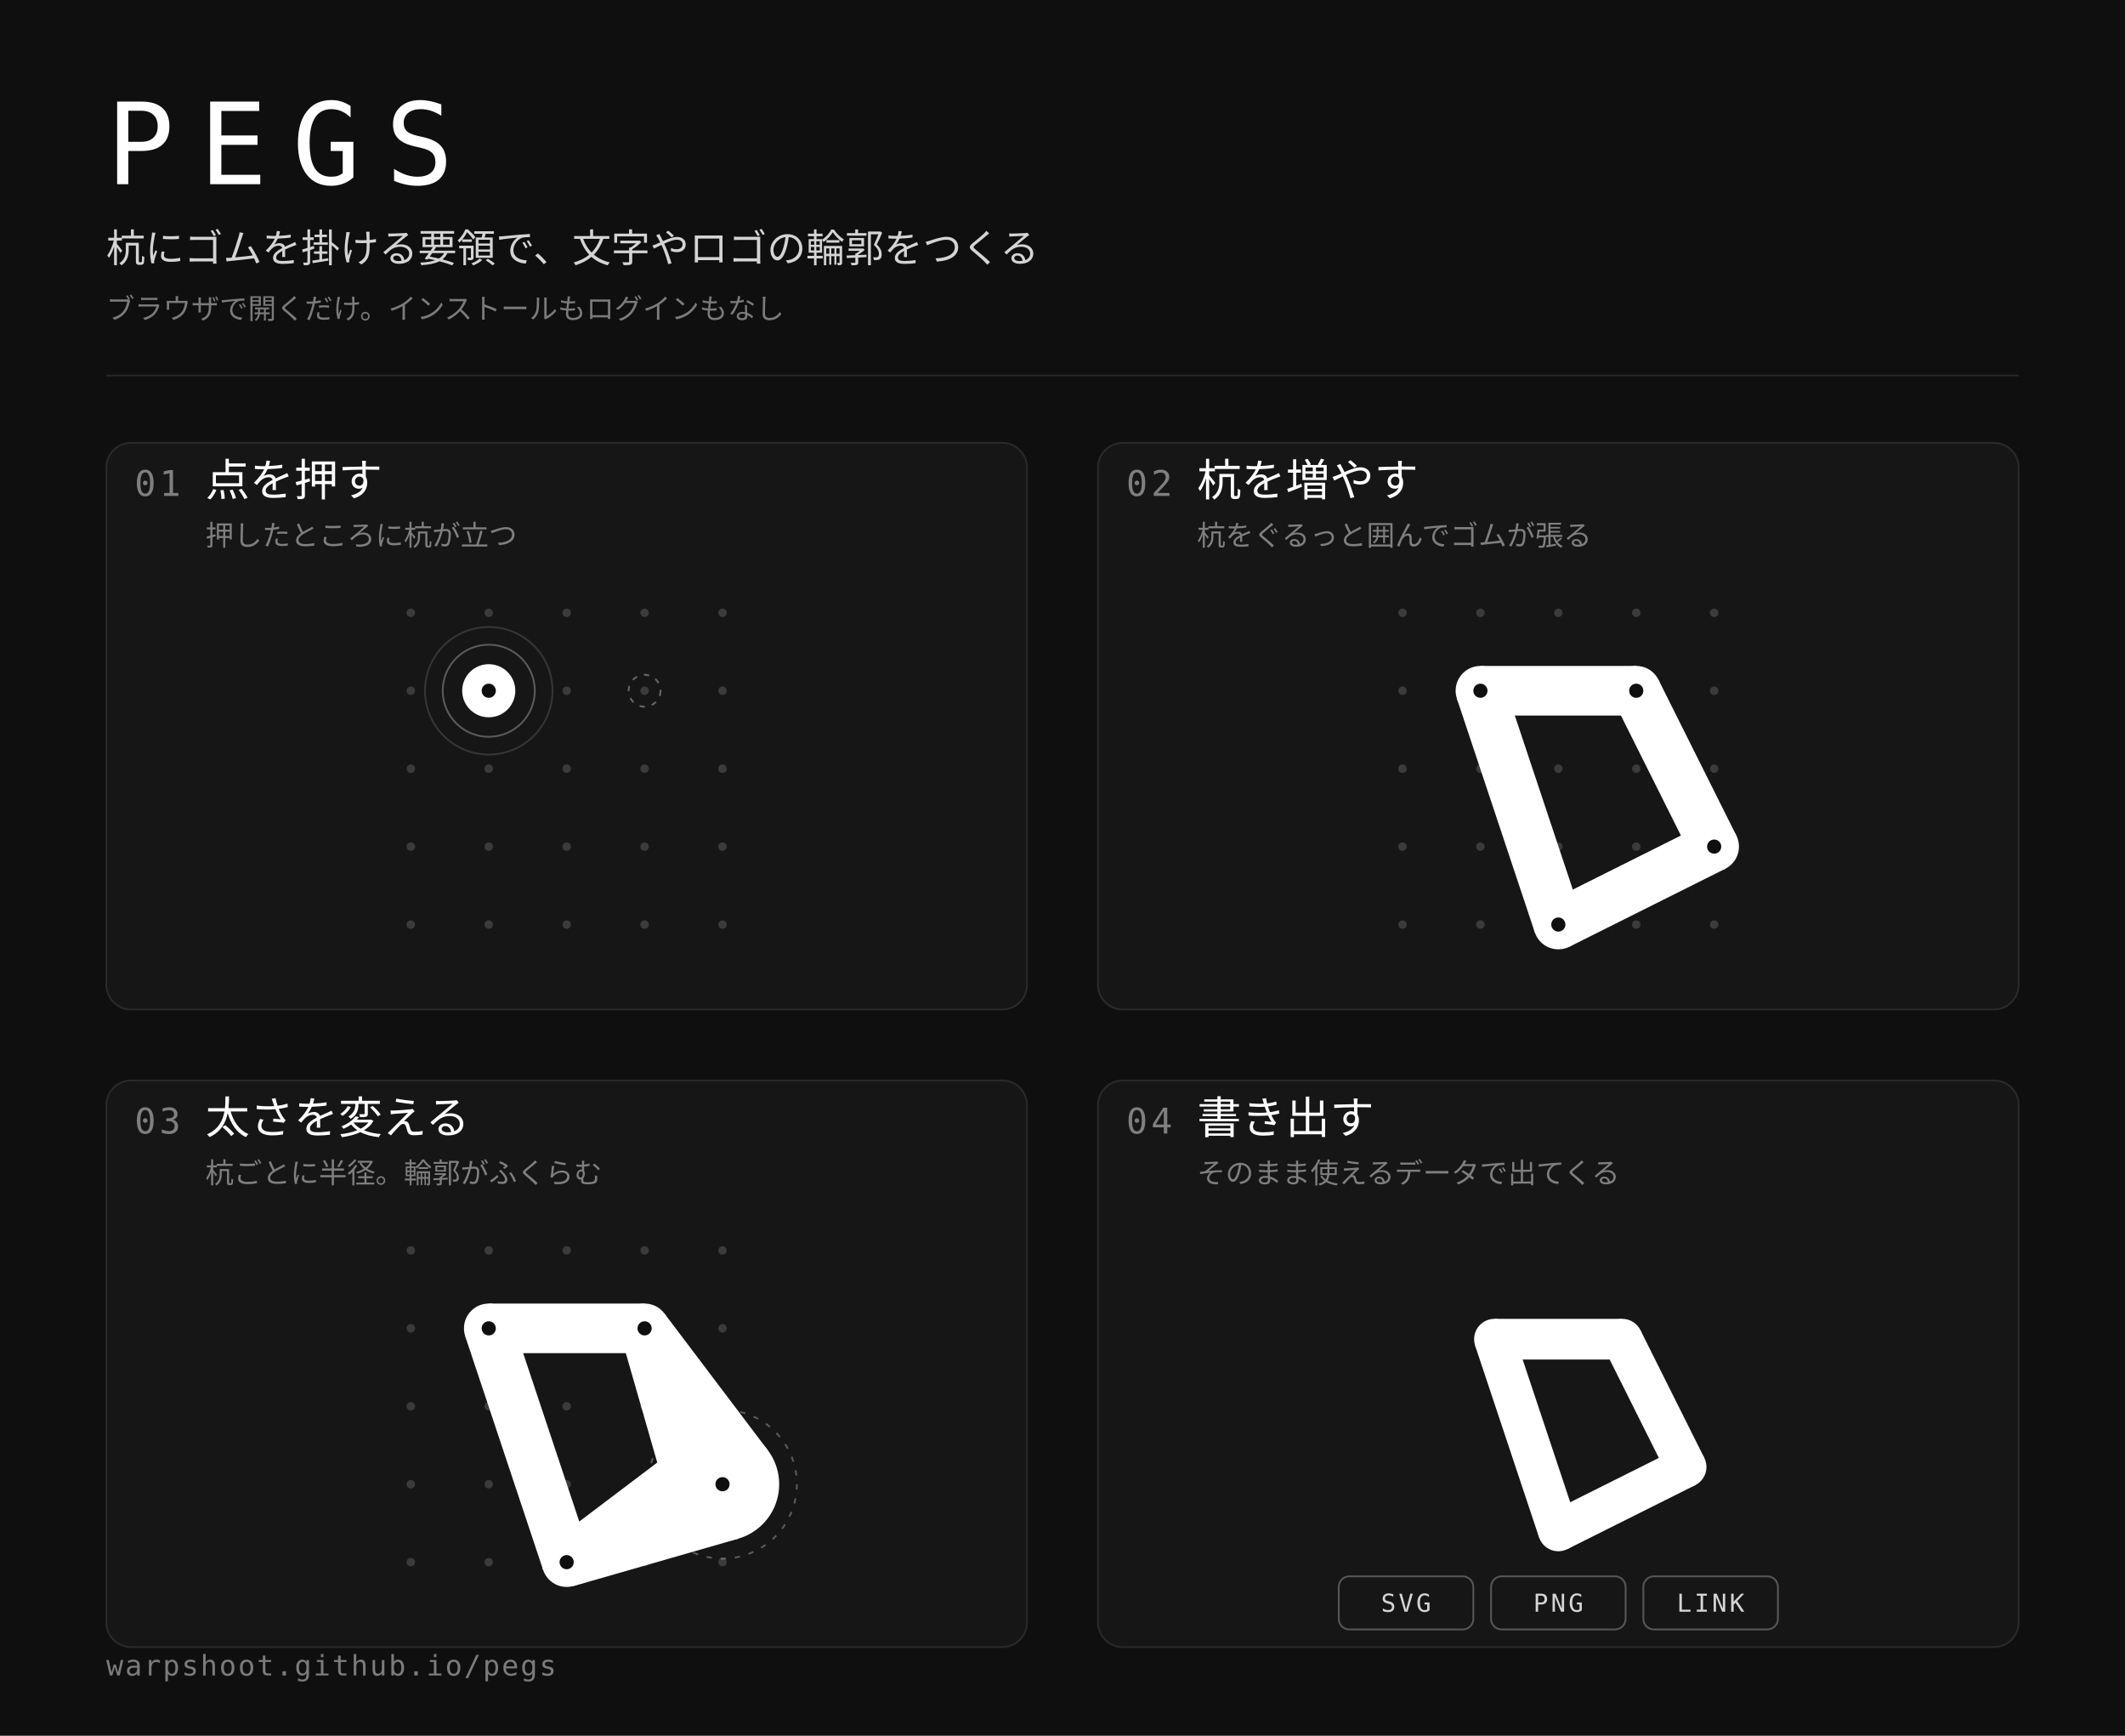
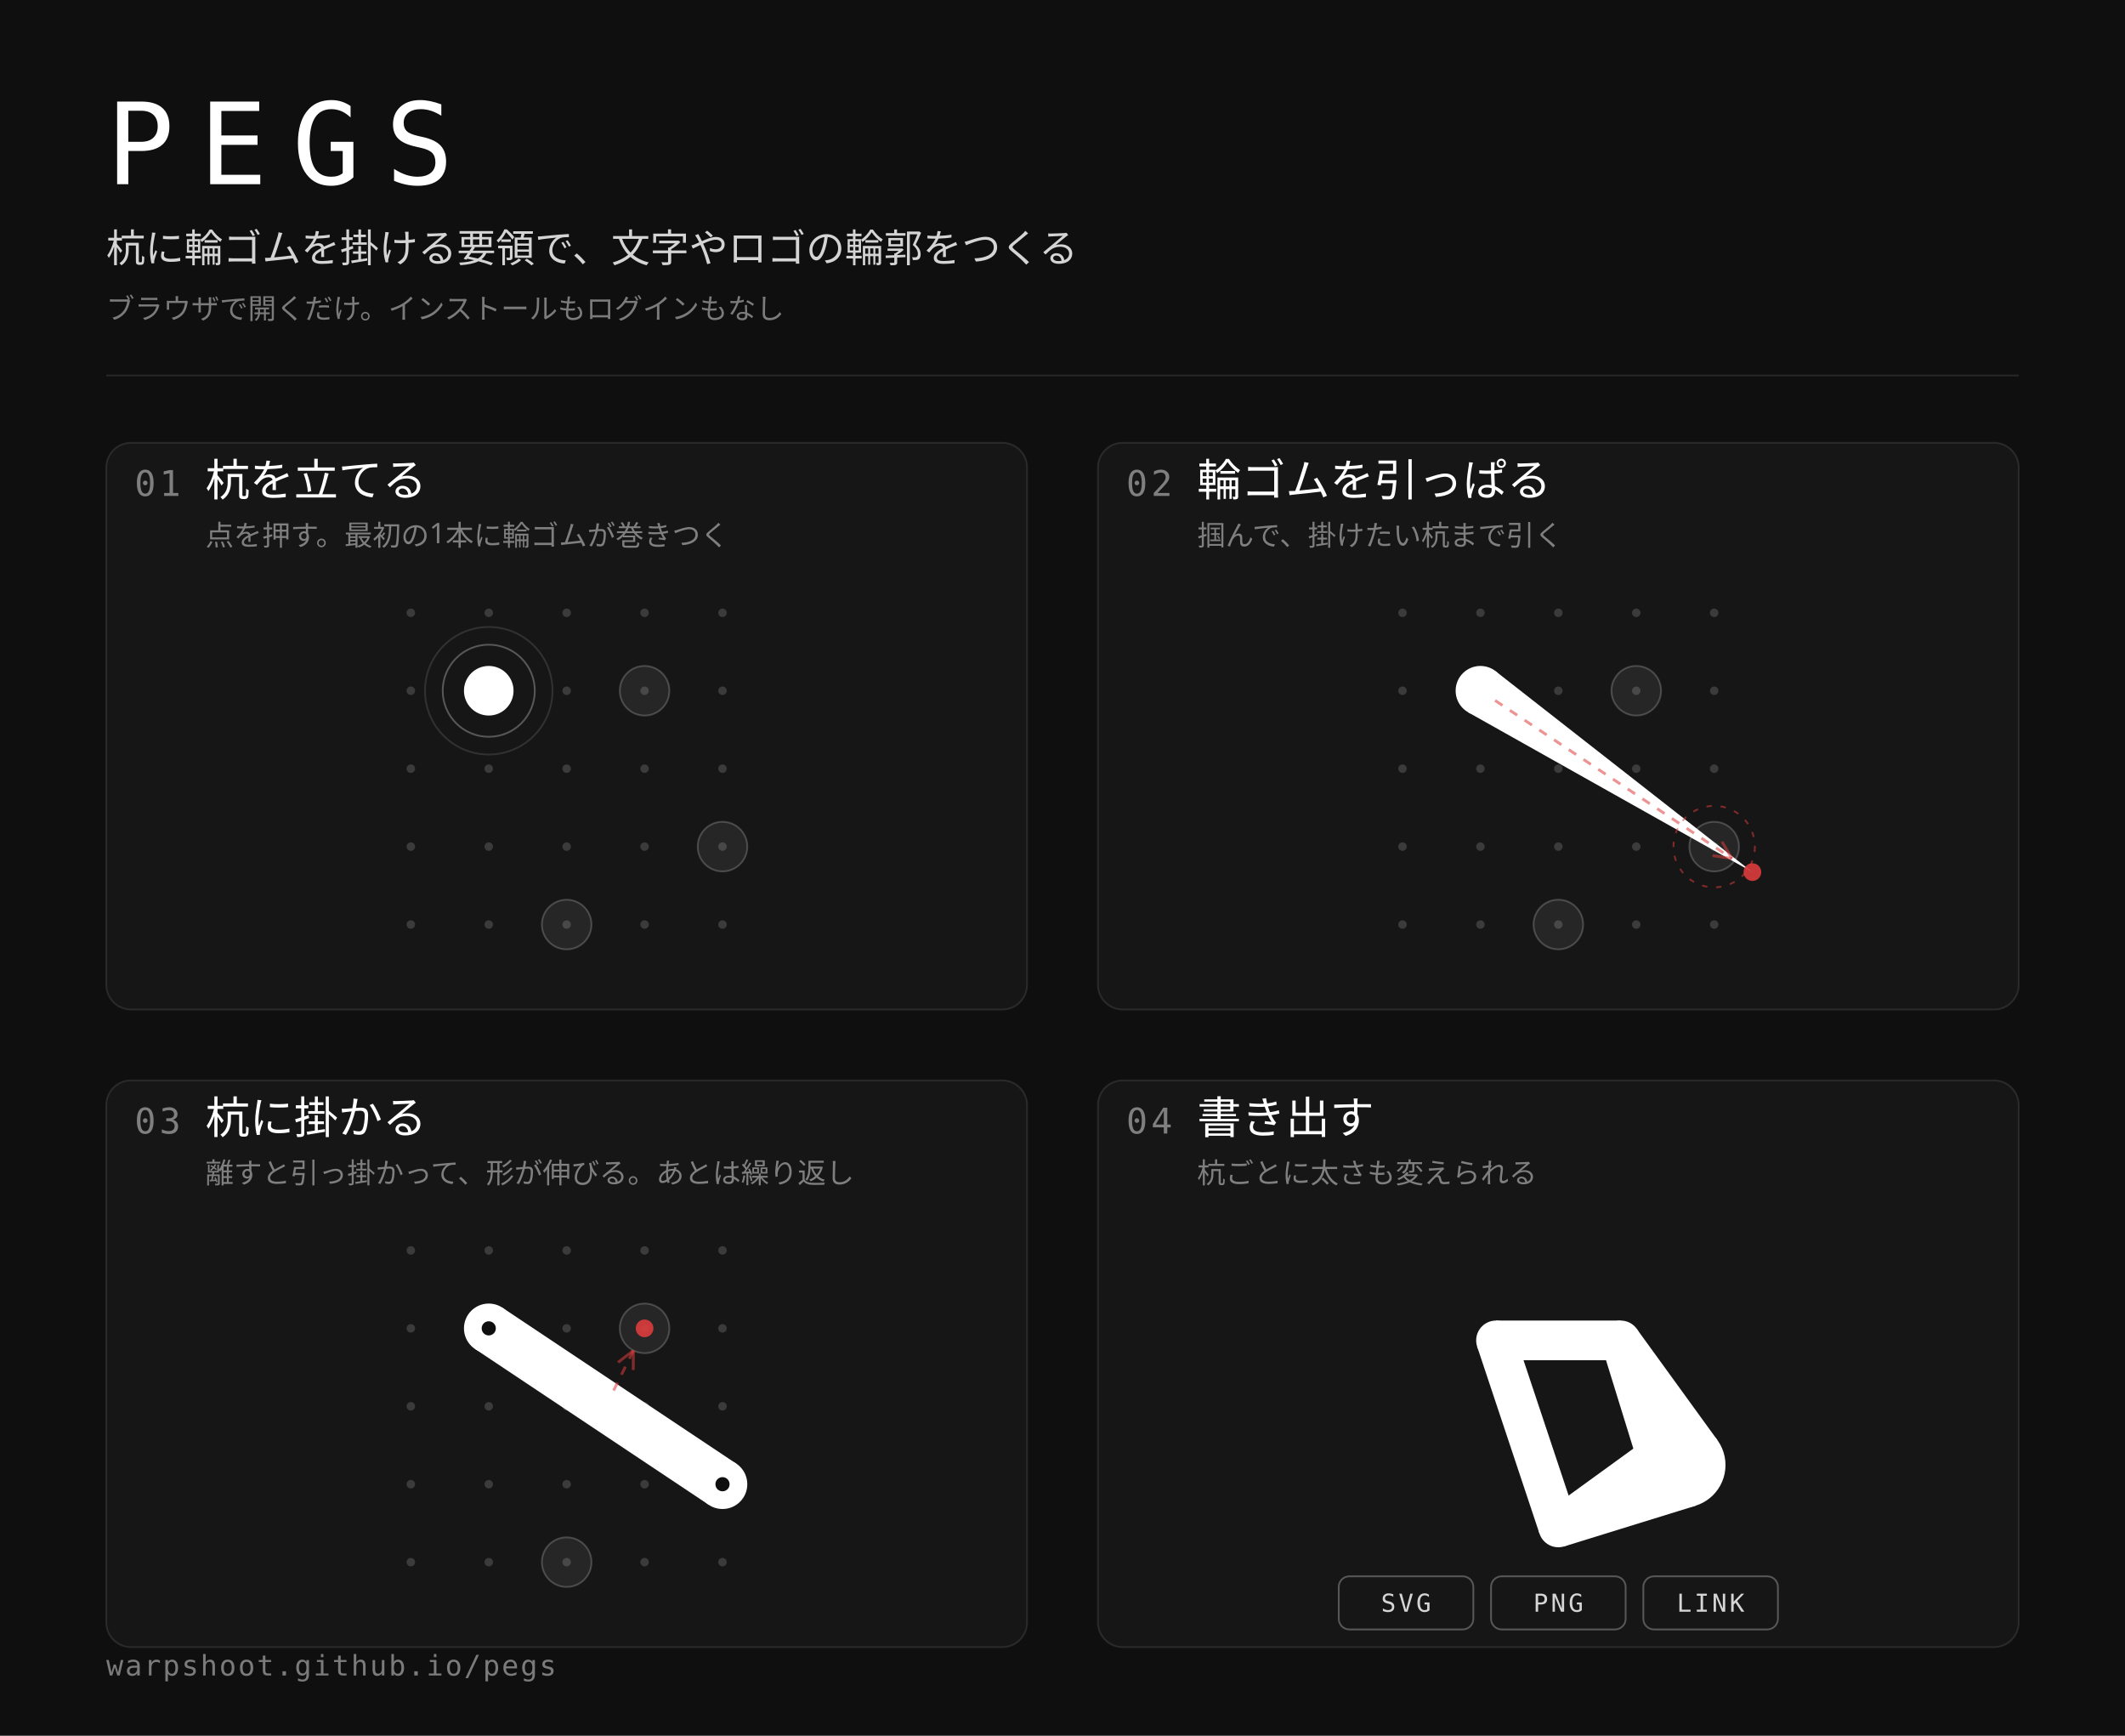
<svg xmlns="http://www.w3.org/2000/svg" width="1200" height="980" viewBox="0 0 1200 980" font-family="DM Mono, ui-monospace, SFMono-Regular, Menlo, monospace">
  <style>text{font-family:'DM Mono',ui-monospace,Menlo,monospace} .jp{font-family:'DM Mono','Hiragino Sans','Noto Sans JP',IPAGothic,sans-serif}</style>
  <rect width="1200" height="980" fill="#0f0f0f" />
  <text x="60" y="104" font-size="64" fill="#ffffff" letter-spacing="14">PEGS</text>
-   <text x="60" y="148" font-size="22" fill="rgba(255,255,255,0.82)" class="jp">杭にゴムを掛ける要領で、文字やロゴの輪郭をつくる</text>
+   <text x="60" y="148" font-size="22" fill="rgba(255,255,255,0.82)" class="jp">杭に輪ゴムを掛ける要領で、文字やロゴの輪郭をつくる</text>
  <text x="60" y="180" font-size="16" fill="rgba(255,255,255,0.45)" class="jp">ブラウザで開くだけ。インストールもログインもなし</text>
  <line x1="60" y1="212" x2="1140" y2="212" stroke="rgba(255,255,255,0.10)" />
  <rect x="60" y="250" width="520" height="320" rx="14" fill="rgba(255,255,255,0.03)" stroke="rgba(255,255,255,0.10)" />
  <text x="76" y="280" font-size="20" fill="rgba(255,255,255,0.45)" letter-spacing="2">01</text>
-   <text x="116" y="280" font-size="25" fill="#ffffff" class="jp">点を押す</text>
-   <text x="116" y="308" font-size="16" fill="rgba(255,255,255,0.45)" class="jp">押したところに杭が立つ</text>
+   <text x="116" y="280" font-size="25" fill="#ffffff" class="jp">杭を立てる</text>
+   <text x="116" y="308" font-size="16" fill="rgba(255,255,255,0.45)" class="jp">点を押す。最初の1本に輪ゴムが巻きつく</text>
  <circle cx="232.0" cy="346.0" r="2.4" fill="rgba(255,255,255,0.16)" />
  <circle cx="232.0" cy="390.0" r="2.4" fill="rgba(255,255,255,0.16)" />
  <circle cx="232.0" cy="434.0" r="2.4" fill="rgba(255,255,255,0.16)" />
  <circle cx="232.0" cy="478.0" r="2.4" fill="rgba(255,255,255,0.16)" />
  <circle cx="232.0" cy="522.0" r="2.4" fill="rgba(255,255,255,0.16)" />
  <circle cx="276.0" cy="346.0" r="2.4" fill="rgba(255,255,255,0.16)" />
  <circle cx="276.0" cy="390.0" r="2.4" fill="rgba(255,255,255,0.16)" />
  <circle cx="276.0" cy="434.0" r="2.4" fill="rgba(255,255,255,0.16)" />
  <circle cx="276.0" cy="478.0" r="2.4" fill="rgba(255,255,255,0.16)" />
  <circle cx="276.0" cy="522.0" r="2.4" fill="rgba(255,255,255,0.16)" />
  <circle cx="320.0" cy="346.0" r="2.4" fill="rgba(255,255,255,0.16)" />
  <circle cx="320.0" cy="390.0" r="2.4" fill="rgba(255,255,255,0.16)" />
  <circle cx="320.0" cy="434.0" r="2.4" fill="rgba(255,255,255,0.16)" />
  <circle cx="320.0" cy="478.0" r="2.4" fill="rgba(255,255,255,0.16)" />
  <circle cx="320.0" cy="522.0" r="2.4" fill="rgba(255,255,255,0.16)" />
  <circle cx="364.0" cy="346.0" r="2.4" fill="rgba(255,255,255,0.16)" />
  <circle cx="364.0" cy="390.0" r="2.4" fill="rgba(255,255,255,0.16)" />
  <circle cx="364.0" cy="434.0" r="2.4" fill="rgba(255,255,255,0.16)" />
  <circle cx="364.0" cy="478.0" r="2.4" fill="rgba(255,255,255,0.16)" />
  <circle cx="364.0" cy="522.0" r="2.4" fill="rgba(255,255,255,0.16)" />
  <circle cx="408.0" cy="346.0" r="2.4" fill="rgba(255,255,255,0.16)" />
  <circle cx="408.0" cy="390.0" r="2.4" fill="rgba(255,255,255,0.16)" />
  <circle cx="408.0" cy="434.0" r="2.4" fill="rgba(255,255,255,0.16)" />
  <circle cx="408.0" cy="478.0" r="2.4" fill="rgba(255,255,255,0.16)" />
  <circle cx="408.0" cy="522.0" r="2.4" fill="rgba(255,255,255,0.16)" />
+   <circle cx="364.0" cy="390.0" r="14" fill="rgba(255,255,255,0.07)" stroke="rgba(255,255,255,0.20)" />
+   <circle cx="408.0" cy="478.0" r="14" fill="rgba(255,255,255,0.07)" stroke="rgba(255,255,255,0.20)" />
+   <circle cx="320.0" cy="522.0" r="14" fill="rgba(255,255,255,0.07)" stroke="rgba(255,255,255,0.20)" />
  <g fill="#ffffff">
-     <circle cx="276.0" cy="390.0" r="15" />
+     <circle cx="276.0" cy="390.0" r="14.0" />
  </g>
-   <circle cx="276.0" cy="390.0" r="4" fill="#0f0f0f" />
-   <circle cx="276.0" cy="390.0" r="26" fill="none" stroke="#ffffff" stroke-opacity="0.3" />
-   <circle cx="276.0" cy="390.0" r="36" fill="none" stroke="#ffffff" stroke-opacity="0.14" />
-   <circle cx="364.0" cy="390.0" r="9" fill="none" stroke="#ffffff" stroke-opacity="0.35" stroke-dasharray="3 4" />
+   <circle cx="276.0" cy="390.0" r="26" fill="none" stroke="#ffffff" stroke-opacity="0.28" />
+   <circle cx="276.0" cy="390.0" r="36" fill="none" stroke="#ffffff" stroke-opacity="0.12" />
  <rect x="620" y="250" width="520" height="320" rx="14" fill="rgba(255,255,255,0.03)" stroke="rgba(255,255,255,0.10)" />
  <text x="636" y="280" font-size="20" fill="rgba(255,255,255,0.45)" letter-spacing="2">02</text>
-   <text x="676" y="280" font-size="25" fill="#ffffff" class="jp">杭を増やす</text>
-   <text x="676" y="308" font-size="16" fill="rgba(255,255,255,0.45)" class="jp">杭をぐるっと囲んでゴムが張る</text>
+   <text x="676" y="280" font-size="25" fill="#ffffff" class="jp">輪ゴムを引っぱる</text>
+   <text x="676" y="308" font-size="16" fill="rgba(255,255,255,0.45)" class="jp">掴んで、掛けたい杭まで引く</text>
  <circle cx="792.0" cy="346.0" r="2.4" fill="rgba(255,255,255,0.16)" />
  <circle cx="792.0" cy="390.0" r="2.4" fill="rgba(255,255,255,0.16)" />
  <circle cx="792.0" cy="434.0" r="2.4" fill="rgba(255,255,255,0.16)" />
  <circle cx="792.0" cy="478.0" r="2.4" fill="rgba(255,255,255,0.16)" />
  <circle cx="792.0" cy="522.0" r="2.4" fill="rgba(255,255,255,0.16)" />
  <circle cx="836.0" cy="346.0" r="2.4" fill="rgba(255,255,255,0.16)" />
  <circle cx="836.0" cy="390.0" r="2.4" fill="rgba(255,255,255,0.16)" />
  <circle cx="836.0" cy="434.0" r="2.4" fill="rgba(255,255,255,0.16)" />
  <circle cx="836.0" cy="478.0" r="2.4" fill="rgba(255,255,255,0.16)" />
  <circle cx="836.0" cy="522.0" r="2.4" fill="rgba(255,255,255,0.16)" />
  <circle cx="880.0" cy="346.0" r="2.4" fill="rgba(255,255,255,0.16)" />
  <circle cx="880.0" cy="390.0" r="2.4" fill="rgba(255,255,255,0.16)" />
  <circle cx="880.0" cy="434.0" r="2.4" fill="rgba(255,255,255,0.16)" />
  <circle cx="880.0" cy="478.0" r="2.4" fill="rgba(255,255,255,0.16)" />
  <circle cx="880.0" cy="522.0" r="2.4" fill="rgba(255,255,255,0.16)" />
  <circle cx="924.0" cy="346.0" r="2.4" fill="rgba(255,255,255,0.16)" />
  <circle cx="924.0" cy="390.0" r="2.4" fill="rgba(255,255,255,0.16)" />
  <circle cx="924.0" cy="434.0" r="2.4" fill="rgba(255,255,255,0.16)" />
  <circle cx="924.0" cy="478.0" r="2.4" fill="rgba(255,255,255,0.16)" />
  <circle cx="924.0" cy="522.0" r="2.4" fill="rgba(255,255,255,0.16)" />
  <circle cx="968.0" cy="346.0" r="2.4" fill="rgba(255,255,255,0.16)" />
  <circle cx="968.0" cy="390.0" r="2.4" fill="rgba(255,255,255,0.16)" />
  <circle cx="968.0" cy="434.0" r="2.4" fill="rgba(255,255,255,0.16)" />
  <circle cx="968.0" cy="478.0" r="2.4" fill="rgba(255,255,255,0.16)" />
  <circle cx="968.0" cy="522.0" r="2.4" fill="rgba(255,255,255,0.16)" />
+   <circle cx="924.0" cy="390.0" r="14" fill="rgba(255,255,255,0.07)" stroke="rgba(255,255,255,0.20)" />
+   <circle cx="968.0" cy="478.0" r="14" fill="rgba(255,255,255,0.07)" stroke="rgba(255,255,255,0.20)" />
+   <circle cx="880.0" cy="522.0" r="14" fill="rgba(255,255,255,0.07)" stroke="rgba(255,255,255,0.20)" />
  <g fill="#ffffff">
    <circle cx="836.0" cy="390.0" r="14.0" />
-     <circle cx="924.0" cy="390.0" r="14.0" />
-     <circle cx="968.0" cy="478.0" r="14.0" />
-     <circle cx="880.0" cy="522.0" r="14.0" />
-     <polygon points="836.0,404.0 924.0,404.0 924.0,376.0 836.0,376.0" />
-     <polygon points="911.5,396.3 955.5,484.3 980.5,471.7 936.5,383.7" />
-     <polygon points="961.7,465.5 873.7,509.5 886.3,534.5 974.3,490.5" />
-     <polygon points="893.3,517.6 849.3,385.6 822.7,394.4 866.7,526.4" />
+     <polygon points="829.1,402.2 989.6,492.4 989.6,492.4 844.6,379.0" />
  </g>
-   <circle cx="836.0" cy="390.0" r="4" fill="#0f0f0f" />
-   <circle cx="924.0" cy="390.0" r="4" fill="#0f0f0f" />
-   <circle cx="968.0" cy="478.0" r="4" fill="#0f0f0f" />
-   <circle cx="880.0" cy="522.0" r="4" fill="#0f0f0f" />
+   <circle cx="968.0" cy="478.0" r="23" fill="none" stroke="rgba(220,60,60,0.55)" stroke-dasharray="3 5" />
+   <line x1="844.3" y1="395.5" x2="978.0" y2="484.7" stroke="rgba(220,60,60,0.55)" stroke-width="1.6" stroke-dasharray="5 5" />
+   <line x1="978.0" y1="484.7" x2="972.4" y2="475.2" stroke="rgba(220,60,60,0.55)" stroke-width="1.6" />
+   <line x1="978.0" y1="484.7" x2="967.1" y2="483.1" stroke="rgba(220,60,60,0.55)" stroke-width="1.6" />
+   <circle cx="989.6" cy="492.4" r="5" fill="rgba(220,60,60,0.9)" />
  <rect x="60" y="610" width="520" height="320" rx="14" fill="rgba(255,255,255,0.03)" stroke="rgba(255,255,255,0.10)" />
  <text x="76" y="640" font-size="20" fill="rgba(255,255,255,0.45)" letter-spacing="2">03</text>
-   <text x="116" y="640" font-size="25" fill="#ffffff" class="jp">太さを変える</text>
-   <text x="116" y="668" font-size="16" fill="rgba(255,255,255,0.45)" class="jp">杭ごとに半径。輪郭がふくらむ</text>
+   <text x="116" y="640" font-size="25" fill="#ffffff" class="jp">杭に掛かる</text>
+   <text x="116" y="668" font-size="16" fill="rgba(255,255,255,0.45)" class="jp">離すと引っ掛かって、形が伸びる。あとは繰り返し</text>
  <circle cx="232.0" cy="706.0" r="2.4" fill="rgba(255,255,255,0.16)" />
  <circle cx="232.0" cy="750.0" r="2.4" fill="rgba(255,255,255,0.16)" />
  <circle cx="232.0" cy="794.0" r="2.4" fill="rgba(255,255,255,0.16)" />
  <circle cx="232.0" cy="838.0" r="2.4" fill="rgba(255,255,255,0.16)" />
  <circle cx="232.0" cy="882.0" r="2.4" fill="rgba(255,255,255,0.16)" />
  <circle cx="276.0" cy="706.0" r="2.4" fill="rgba(255,255,255,0.16)" />
  <circle cx="276.0" cy="750.0" r="2.4" fill="rgba(255,255,255,0.16)" />
  <circle cx="276.0" cy="794.0" r="2.4" fill="rgba(255,255,255,0.16)" />
  <circle cx="276.0" cy="838.0" r="2.4" fill="rgba(255,255,255,0.16)" />
  <circle cx="276.0" cy="882.0" r="2.4" fill="rgba(255,255,255,0.16)" />
  <circle cx="320.0" cy="706.0" r="2.4" fill="rgba(255,255,255,0.16)" />
  <circle cx="320.0" cy="750.0" r="2.4" fill="rgba(255,255,255,0.16)" />
  <circle cx="320.0" cy="794.0" r="2.4" fill="rgba(255,255,255,0.16)" />
  <circle cx="320.0" cy="838.0" r="2.4" fill="rgba(255,255,255,0.16)" />
  <circle cx="320.0" cy="882.0" r="2.4" fill="rgba(255,255,255,0.16)" />
  <circle cx="364.0" cy="706.0" r="2.4" fill="rgba(255,255,255,0.16)" />
  <circle cx="364.0" cy="750.0" r="2.4" fill="rgba(255,255,255,0.16)" />
  <circle cx="364.0" cy="794.0" r="2.4" fill="rgba(255,255,255,0.16)" />
  <circle cx="364.0" cy="838.0" r="2.4" fill="rgba(255,255,255,0.16)" />
  <circle cx="364.0" cy="882.0" r="2.4" fill="rgba(255,255,255,0.16)" />
  <circle cx="408.0" cy="706.0" r="2.4" fill="rgba(255,255,255,0.16)" />
  <circle cx="408.0" cy="750.0" r="2.4" fill="rgba(255,255,255,0.16)" />
  <circle cx="408.0" cy="794.0" r="2.4" fill="rgba(255,255,255,0.16)" />
  <circle cx="408.0" cy="838.0" r="2.4" fill="rgba(255,255,255,0.16)" />
  <circle cx="408.0" cy="882.0" r="2.4" fill="rgba(255,255,255,0.16)" />
+   <circle cx="364.0" cy="750.0" r="14" fill="rgba(255,255,255,0.07)" stroke="rgba(255,255,255,0.20)" />
+   <circle cx="320.0" cy="882.0" r="14" fill="rgba(255,255,255,0.07)" stroke="rgba(255,255,255,0.20)" />
  <g fill="#ffffff">
    <circle cx="276.0" cy="750.0" r="14.0" />
-     <circle cx="364.0" cy="750.0" r="14.0" />
-     <circle cx="408.0" cy="838.0" r="32.0" />
-     <circle cx="320.0" cy="882.0" r="14.0" />
-     <polygon points="276.0,764.0 364.0,764.0 364.0,736.0 276.0,736.0" />
-     <polygon points="350.5,753.9 377.2,846.8 433.5,818.7 375.2,741.6" />
-     <polygon points="388.7,812.5 311.6,870.8 323.9,895.5 416.8,868.8" />
-     <polygon points="333.3,877.6 289.3,745.6 262.7,754.4 306.7,886.4" />
+     <circle cx="408.0" cy="838.0" r="14.0" />
+     <polygon points="268.2,761.6 400.2,849.6 415.8,826.4 283.8,738.4" />
  </g>
  <circle cx="276.0" cy="750.0" r="4" fill="#0f0f0f" />
-   <circle cx="364.0" cy="750.0" r="4" fill="#0f0f0f" />
  <circle cx="408.0" cy="838.0" r="4" fill="#0f0f0f" />
-   <circle cx="320.0" cy="882.0" r="4" fill="#0f0f0f" />
-   <circle cx="408.0" cy="838.0" r="42" fill="none" stroke="#ffffff" stroke-opacity="0.30" stroke-dasharray="3 5" />
+   <line x1="346.5" y1="785.1" x2="357.7" y2="762.5" stroke="rgba(220,60,60,0.55)" stroke-width="1.6" stroke-dasharray="5 5" />
+   <line x1="357.7" y1="762.5" x2="349.0" y2="769.2" stroke="rgba(220,60,60,0.55)" stroke-width="1.6" />
+   <line x1="357.7" y1="762.5" x2="357.6" y2="773.5" stroke="rgba(220,60,60,0.55)" stroke-width="1.6" />
+   <circle cx="364.0" cy="750.0" r="5" fill="rgba(220,60,60,0.9)" />
  <rect x="620" y="610" width="520" height="320" rx="14" fill="rgba(255,255,255,0.03)" stroke="rgba(255,255,255,0.10)" />
  <text x="636" y="640" font-size="20" fill="rgba(255,255,255,0.45)" letter-spacing="2">04</text>
  <text x="676" y="640" font-size="25" fill="#ffffff" class="jp">書き出す</text>
-   <text x="676" y="668" font-size="16" fill="rgba(255,255,255,0.45)" class="jp">そのまま使えるデータで出てくる</text>
-   <g fill="#ffffff" transform="translate(880.0,784.0) scale(0.82) translate(-880.0,-784.0)">
+   <text x="676" y="668" font-size="16" fill="rgba(255,255,255,0.45)" class="jp">杭ごとに太さも変えられる</text>
+   <g fill="#ffffff" transform="translate(880.0,784.0) scale(0.8) translate(-880.0,-784.0)">
    <circle cx="836.0" cy="750.0" r="14.0" />
    <circle cx="924.0" cy="750.0" r="14.0" />
-     <circle cx="968.0" cy="838.0" r="14.0" />
+     <circle cx="968.0" cy="838.0" r="30.0" />
    <circle cx="880.0" cy="882.0" r="14.0" />
    <polygon points="836.0,764.0 924.0,764.0 924.0,736.0 836.0,736.0" />
-     <polygon points="911.5,756.3 955.5,844.3 980.5,831.7 936.5,743.7" />
-     <polygon points="961.7,825.5 873.7,869.5 886.3,894.5 974.3,850.5" />
+     <polygon points="910.6,754.1 939.3,846.9 992.3,820.4 935.3,741.8" />
+     <polygon points="950.4,813.7 871.8,870.7 884.1,895.4 976.9,866.7" />
    <polygon points="893.3,877.6 849.3,745.6 822.7,754.4 866.7,886.4" />
  </g>
  <rect x="756" y="890" width="76" height="30" rx="6" fill="none" stroke="rgba(255,255,255,0.28)" />
  <text x="794" y="910" font-size="14" fill="rgba(255,255,255,0.82)" text-anchor="middle" letter-spacing="1.5">SVG</text>
  <rect x="842" y="890" width="76" height="30" rx="6" fill="none" stroke="rgba(255,255,255,0.28)" />
  <text x="880" y="910" font-size="14" fill="rgba(255,255,255,0.82)" text-anchor="middle" letter-spacing="1.5">PNG</text>
  <rect x="928" y="890" width="76" height="30" rx="6" fill="none" stroke="rgba(255,255,255,0.28)" />
  <text x="966" y="910" font-size="14" fill="rgba(255,255,255,0.82)" text-anchor="middle" letter-spacing="1.5">LINK</text>
  <text x="60" y="946" font-size="16" fill="rgba(255,255,255,0.45)" letter-spacing="1">warpshoot.github.io/pegs</text>
</svg>
